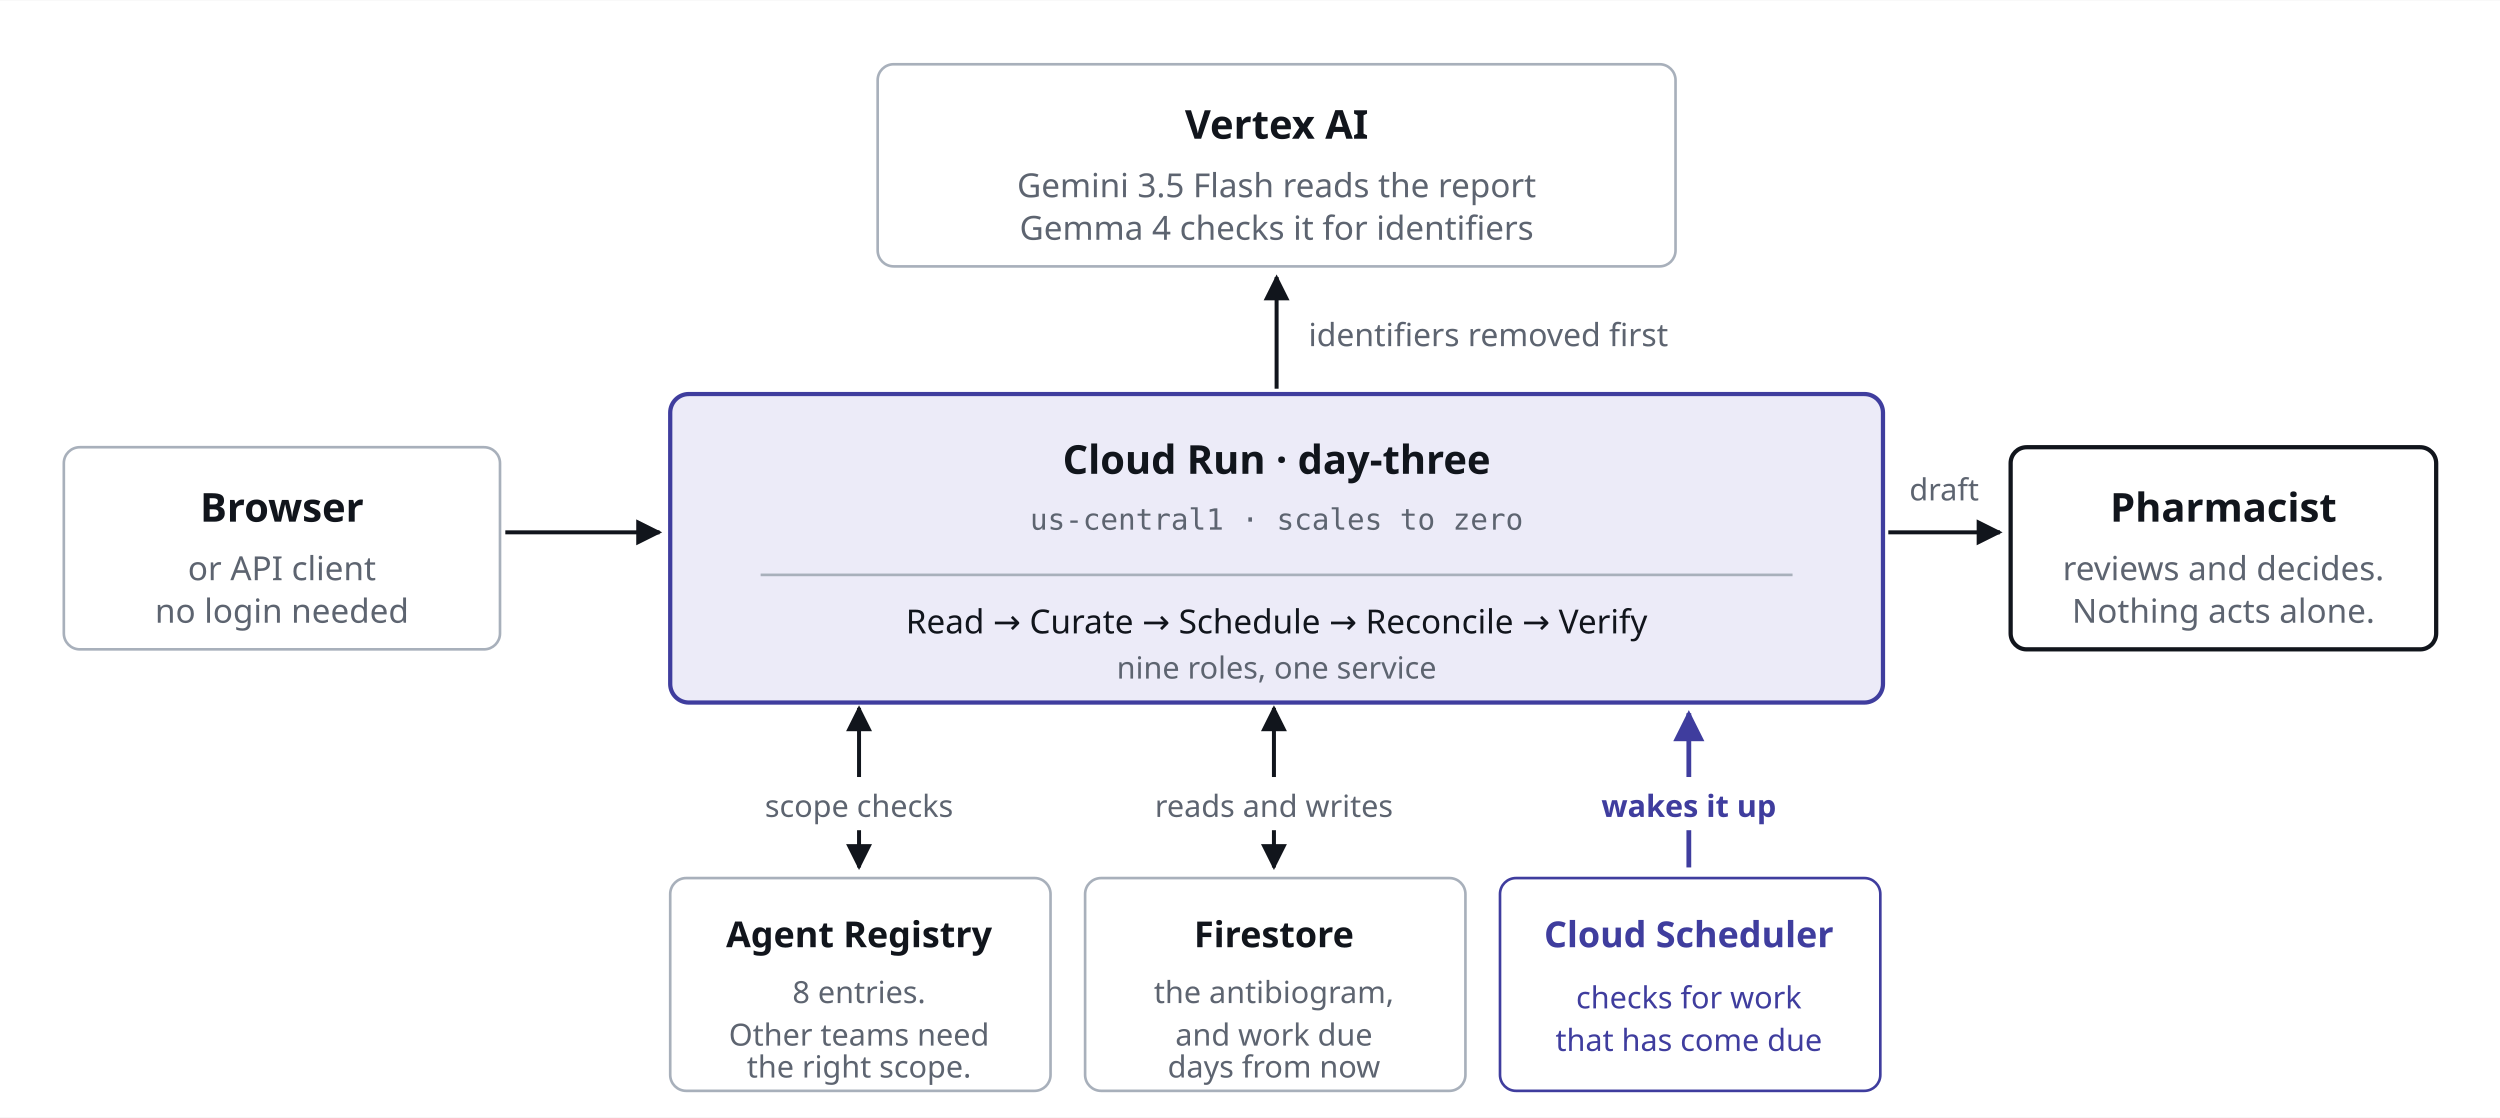
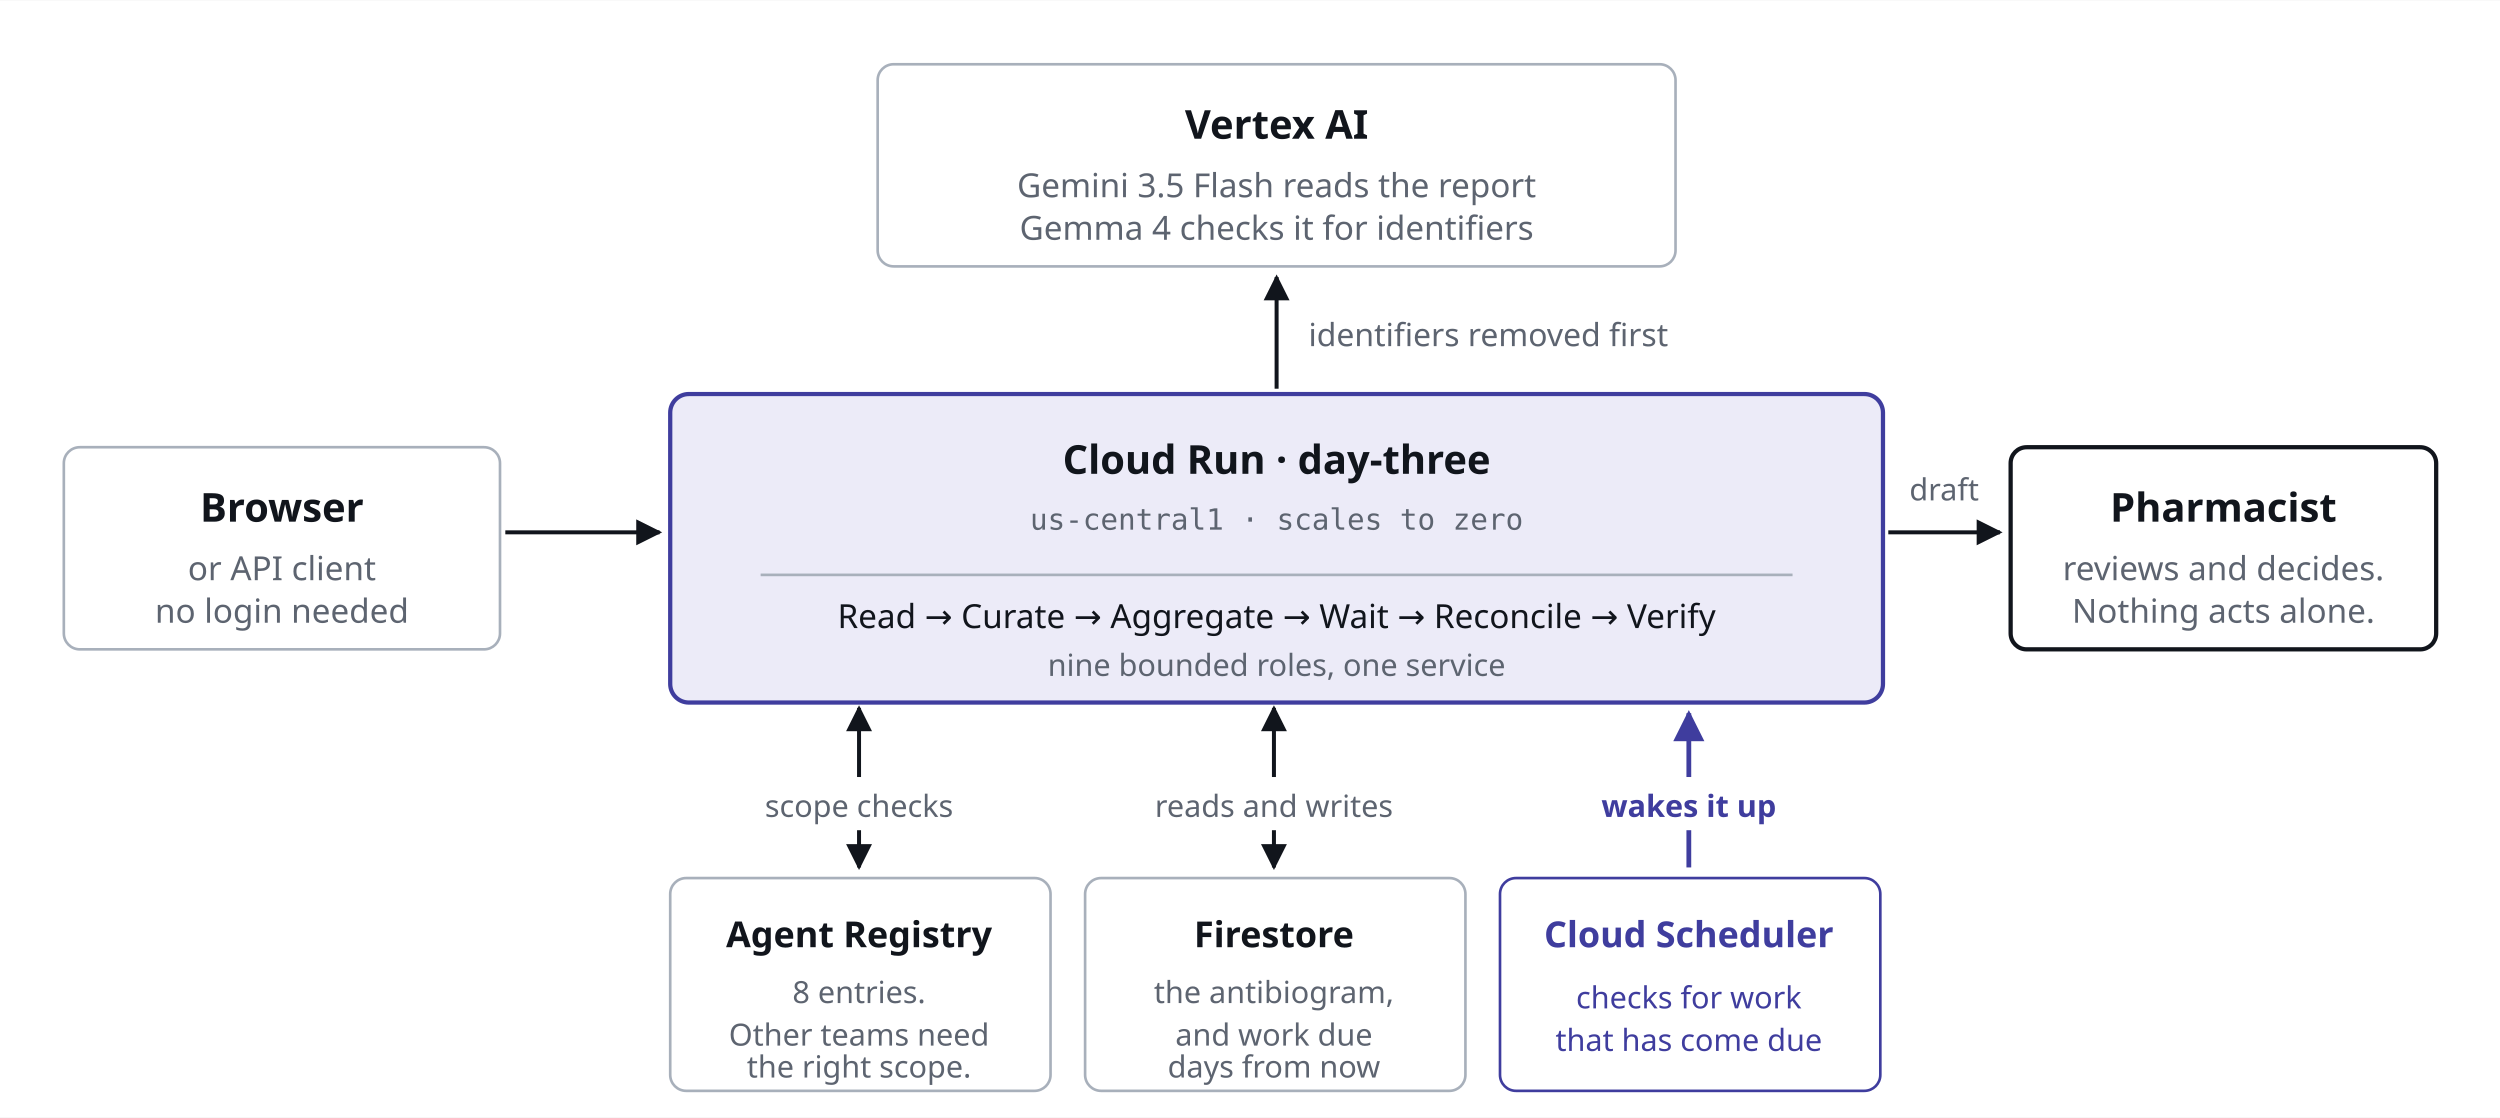
<svg xmlns="http://www.w3.org/2000/svg" width="1400" height="626" viewBox="0 0 940 420" role="img" aria-label="A browser or API client calls one Cloud Run service in us-central1. That service calls Gemini 3.5 Flash and Gemma 4 on Vertex AI, with identifiers removed before the call. It stores state and future scheduled work in Firestore. Cloud Scheduler checks for due work every minute. Agent Registry provides scope-checked discovery. The output is a cited draft that a pharmacist reviews.">
  <rect width="940" height="420" fill="#ffffff" />
  <defs>
    <marker id="arw" viewBox="0 0 10 10" refX="9" refY="5" markerWidth="6.5" markerHeight="6.5" orient="auto-start-reverse">
      <path d="M 0 0 L 10 5 L 0 10 z" fill="#11151c" />
    </marker>
    <marker id="arw-a" viewBox="0 0 10 10" refX="9" refY="5" markerWidth="6.5" markerHeight="6.5" orient="auto-start-reverse">
      <path d="M 0 0 L 10 5 L 0 10 z" fill="#3f3d9e" />
    </marker>
  </defs>
  <g font-family="IBM Plex Sans, sans-serif" fill="#11151c">
    <rect x="330" y="24" width="300" height="76" rx="6" fill="#ffffff" stroke="#a8b0bb" />
    <text x="480" y="52" font-size="15" font-weight="600" text-anchor="middle">Vertex AI</text>
    <text x="480" y="74" font-size="12.5" fill="#5d6470" text-anchor="middle">Gemini 3.5 Flash reads the report</text>
    <text x="480" y="90" font-size="12.5" fill="#5d6470" text-anchor="middle">Gemma 4 checks it for identifiers</text>
    <rect x="24" y="168" width="164" height="76" rx="6" fill="#ffffff" stroke="#a8b0bb" />
    <text x="106" y="196" font-size="15" font-weight="600" text-anchor="middle">Browser</text>
    <text x="106" y="218" font-size="12.5" fill="#5d6470" text-anchor="middle">or API client</text>
    <text x="106" y="234" font-size="12.5" fill="#5d6470" text-anchor="middle">no login needed</text>
    <rect x="252" y="148" width="456" height="116" rx="7" fill="#ecebf8" stroke="#3f3d9e" stroke-width="1.6" />
    <text x="480" y="178" font-size="15" font-weight="600" text-anchor="middle">Cloud Run · day-three</text>
    <text x="480" y="199" font-family="IBM Plex Mono, monospace" font-size="11" fill="#5d6470" text-anchor="middle">us-central1 · scales to zero</text>
    <line x1="286" y1="216" x2="674" y2="216" stroke="#a8b0bb" />
-     <text x="480" y="238" font-size="12.5" text-anchor="middle">Read → Curate → Schedule → Reconcile → Verify</text>
-     <text x="480" y="255" font-size="11.5" fill="#5d6470" text-anchor="middle">nine roles, one service</text>
+     <text x="480" y="236" font-size="12.5" text-anchor="middle">Read → Curate → Aggregate → Wait → Reconcile → Verify</text>
+     <text x="480" y="254" font-size="11.5" fill="#5d6470" text-anchor="middle">nine bounded roles, one service</text>
    <rect x="756" y="168" width="160" height="76" rx="6" fill="#ffffff" stroke="#11151c" stroke-width="1.6" />
    <text x="836" y="196" font-size="15" font-weight="600" text-anchor="middle">Pharmacist</text>
    <text x="836" y="218" font-size="12.5" fill="#5d6470" text-anchor="middle">reviews and decides.</text>
    <text x="836" y="234" font-size="12.5" fill="#5d6470" text-anchor="middle">Nothing acts alone.</text>
    <rect x="252" y="330" width="143" height="80" rx="6" fill="#ffffff" stroke="#a8b0bb" />
    <text x="323" y="356" font-size="13.5" font-weight="600" text-anchor="middle">Agent Registry</text>
    <text x="323" y="377" font-size="11.5" fill="#5d6470" text-anchor="middle">8 entries.</text>
    <text x="323" y="393" font-size="11.5" fill="#5d6470" text-anchor="middle">Other teams need</text>
    <text x="323" y="405" font-size="11.5" fill="#5d6470" text-anchor="middle">the right scope.</text>
    <rect x="408" y="330" width="143" height="80" rx="6" fill="#ffffff" stroke="#a8b0bb" />
    <text x="479" y="356" font-size="13.5" font-weight="600" text-anchor="middle">Firestore</text>
    <text x="479" y="377" font-size="11.5" fill="#5d6470" text-anchor="middle">the antibiogram,</text>
    <text x="479" y="393" font-size="11.5" fill="#5d6470" text-anchor="middle">and work due</text>
    <text x="479" y="405" font-size="11.5" fill="#5d6470" text-anchor="middle">days from now</text>
    <rect x="564" y="330" width="143" height="80" rx="6" fill="#ffffff" stroke="#3f3d9e" />
    <text x="635" y="356" font-size="13.5" font-weight="600" fill="#3f3d9e" text-anchor="middle">Cloud Scheduler</text>
    <text x="635" y="379" font-size="11.5" fill="#3f3d9e" text-anchor="middle">checks for work</text>
    <text x="635" y="395" font-size="11.5" fill="#3f3d9e" text-anchor="middle">that has come due</text>
    <line x1="190" y1="200" x2="248" y2="200" stroke="#11151c" stroke-width="1.5" marker-end="url(#arw)" />
    <line x1="480" y1="146" x2="480" y2="104" stroke="#11151c" stroke-width="1.5" marker-end="url(#arw)" />
    <text x="492" y="130" font-size="12" fill="#5d6470">identifiers removed first</text>
    <line x1="710" y1="200" x2="752" y2="200" stroke="#11151c" stroke-width="1.5" marker-end="url(#arw)" />
    <text x="731" y="188" font-size="11.5" fill="#5d6470" text-anchor="middle">draft</text>
    <line x1="323" y1="292" x2="323" y2="266" stroke="#11151c" stroke-width="1.5" marker-end="url(#arw)" />
    <line x1="323" y1="312" x2="323" y2="326" stroke="#11151c" stroke-width="1.5" marker-end="url(#arw)" />
    <text x="323" y="307" font-size="11.5" fill="#5d6470" text-anchor="middle">scope checks</text>
    <line x1="479" y1="292" x2="479" y2="266" stroke="#11151c" stroke-width="1.5" marker-end="url(#arw)" />
    <line x1="479" y1="312" x2="479" y2="326" stroke="#11151c" stroke-width="1.5" marker-end="url(#arw)" />
    <text x="479" y="307" font-size="11.5" fill="#5d6470" text-anchor="middle">reads and writes</text>
    <line x1="635" y1="326" x2="635" y2="312" stroke="#3f3d9e" stroke-width="1.8" />
    <line x1="635" y1="292" x2="635" y2="268" stroke="#3f3d9e" stroke-width="1.8" marker-end="url(#arw-a)" />
    <text x="635" y="307" font-size="11.5" font-weight="600" fill="#3f3d9e" text-anchor="middle">wakes it up</text>
  </g>
</svg>
